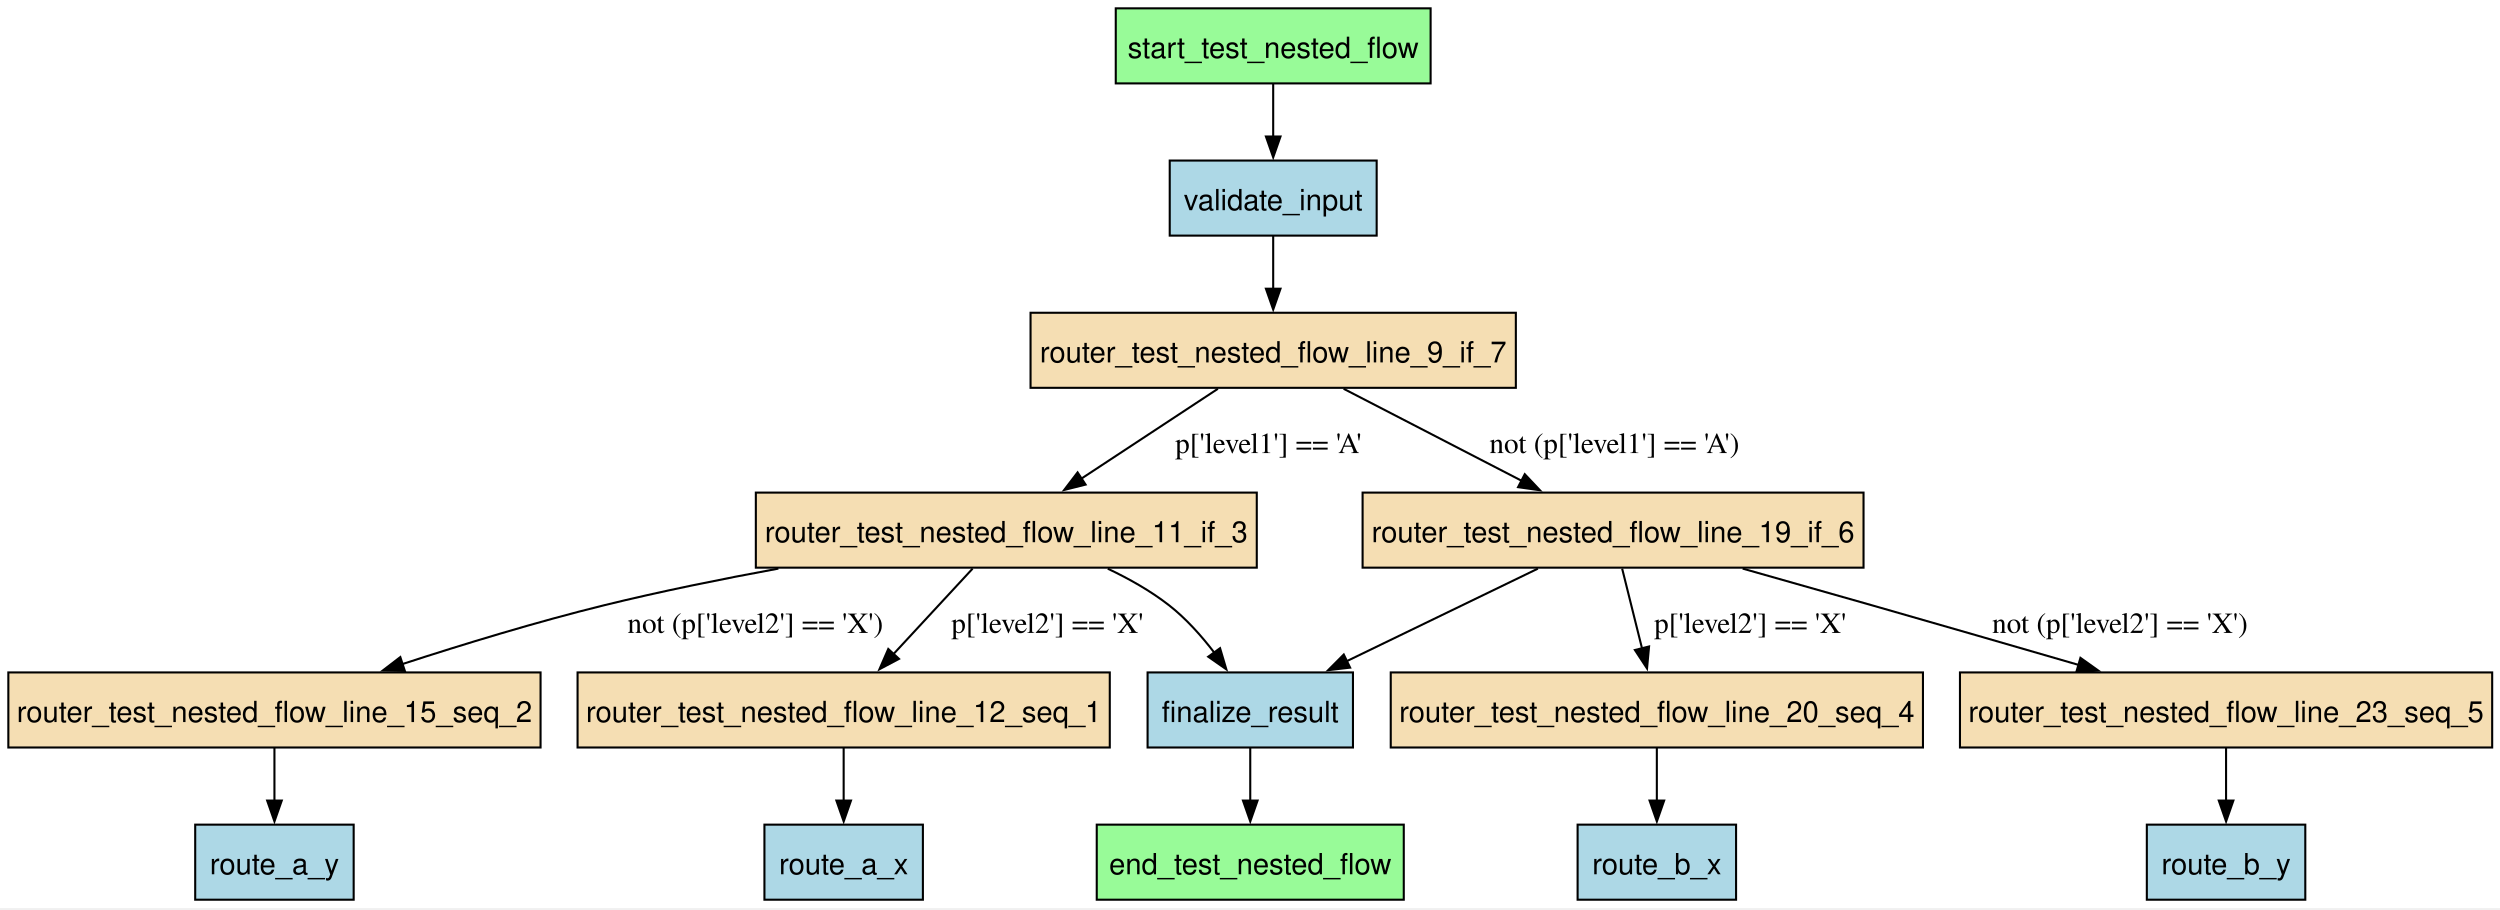
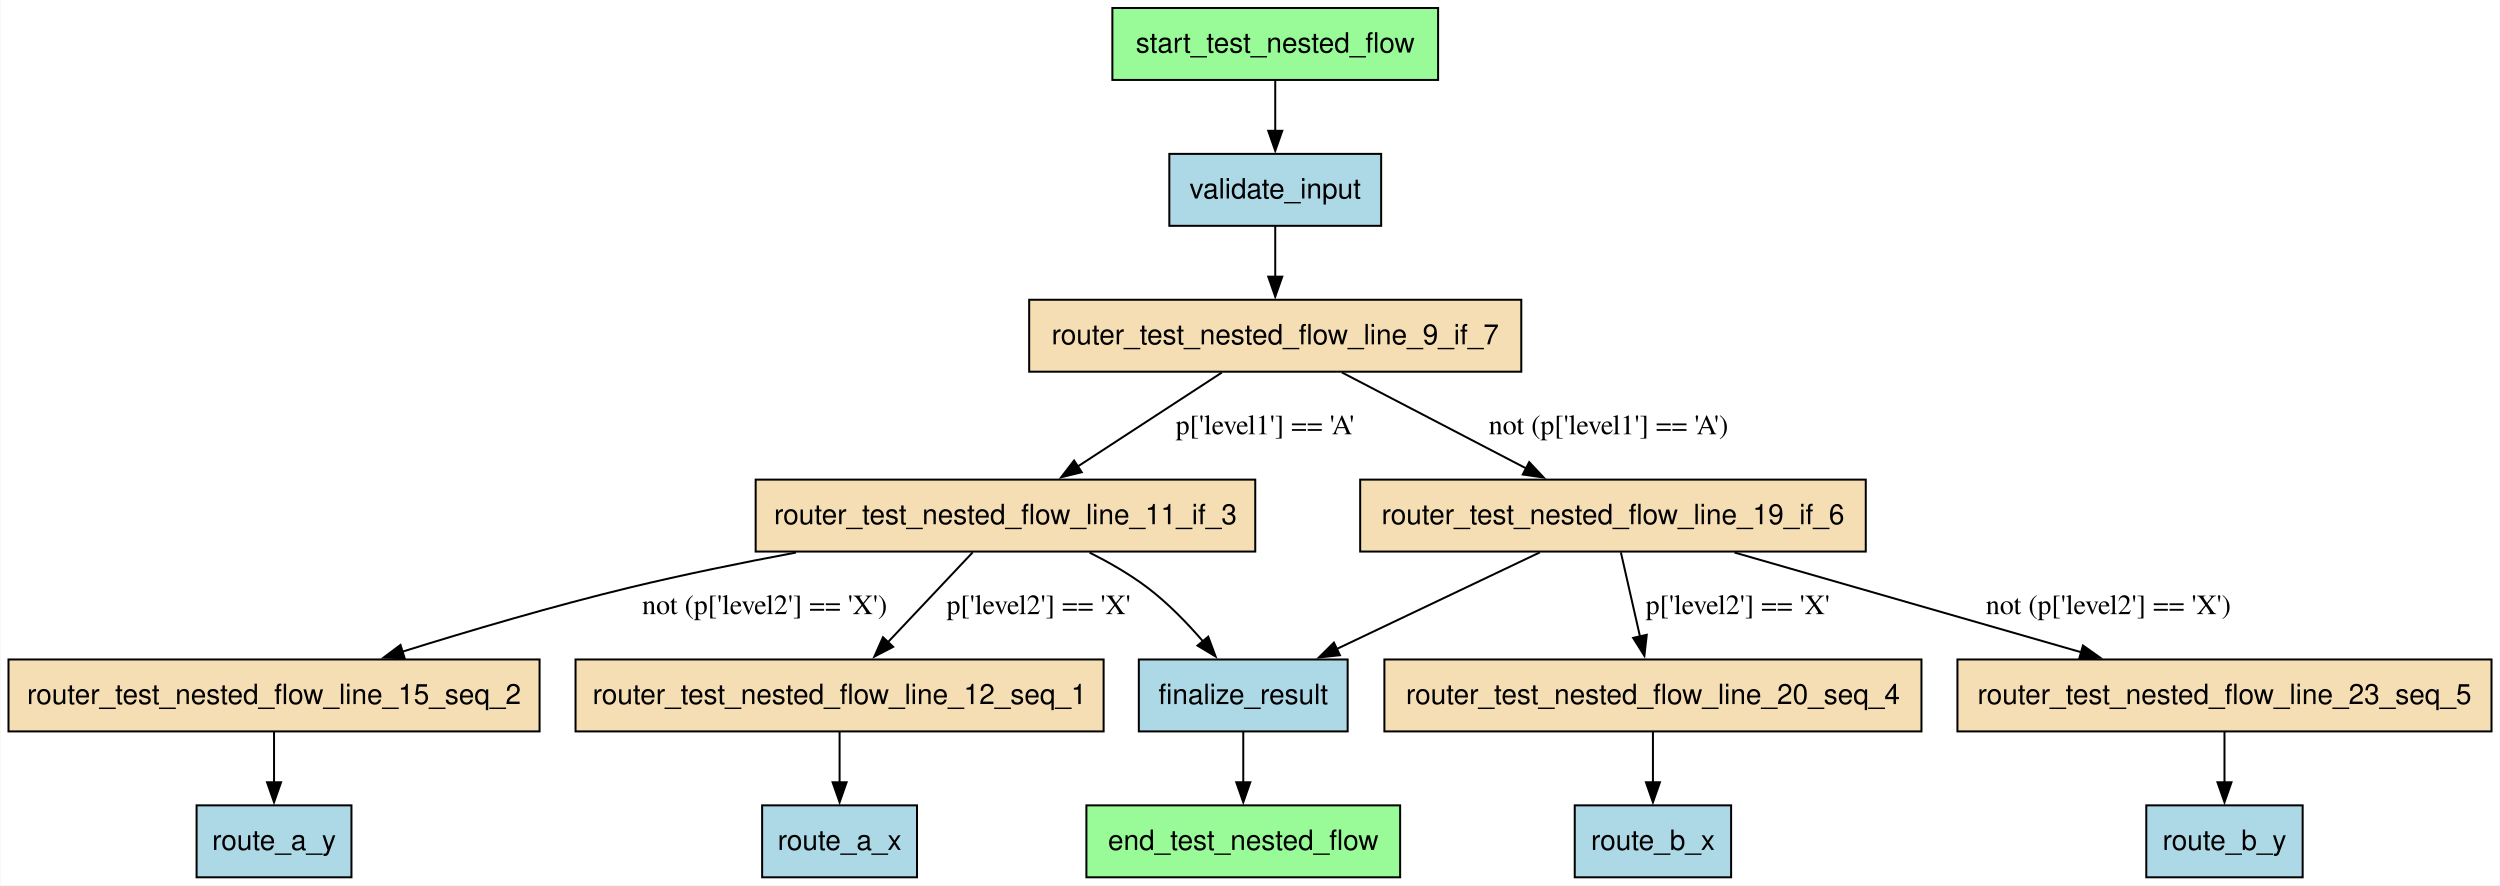
- <svg xmlns="http://www.w3.org/2000/svg" width="1199pt" height="436pt" viewBox="0.00 0.00 1199.00 436.00">
-   <g id="graph0" class="graph" transform="scale(1 1) rotate(0) translate(4 431.5)">
-     <polygon fill="white" stroke="none" points="-4,4 -4,-431.5 1195.25,-431.5 1195.25,4 -4,4" />
+ <svg xmlns="http://www.w3.org/2000/svg" width="1251pt" height="443pt" viewBox="0.00 0.00 1250.50 443.00">
+   <g id="graph0" class="graph" transform="scale(1 1) rotate(0) translate(4 439)">
+     <polygon fill="white" stroke="none" points="-4,4 -4,-439 1246.5,-439 1246.5,4 -4,4" />
    <g id="node1" class="node">
-       <polygon fill="palegreen" stroke="black" points="669.25,-36 522,-36 522,0 669.25,0 669.25,-36" />
-       <text xml:space="preserve" text-anchor="middle" x="595.62" y="-12.2" font-family="Helvetica,sans-Serif" font-size="14.00">end_test_nested_flow</text>
+       <polygon fill="palegreen" stroke="black" points="696.38,-36 539.38,-36 539.38,0 696.38,0 696.38,-36" />
+       <text text-anchor="middle" x="617.88" y="-13.7" font-family="Helvetica,sans-Serif" font-size="14.00">end_test_nested_flow</text>
    </g>
    <g id="node2" class="node">
-       <polygon fill="lightblue" stroke="black" points="644.88,-109 546.38,-109 546.38,-73 644.88,-73 644.88,-109" />
-       <text xml:space="preserve" text-anchor="middle" x="595.62" y="-85.2" font-family="Helvetica,sans-Serif" font-size="14.00">finalize_result</text>
+       <polygon fill="lightblue" stroke="black" points="670.12,-109 565.62,-109 565.62,-73 670.12,-73 670.12,-109" />
+       <text text-anchor="middle" x="617.88" y="-86.7" font-family="Helvetica,sans-Serif" font-size="14.00">finalize_result</text>
    </g>
    <g id="edge15" class="edge">
-       <path fill="none" stroke="black" d="M595.62,-72.81C595.62,-65.23 595.62,-56.1 595.62,-47.54" />
-       <polygon fill="black" stroke="black" points="599.13,-47.54 595.63,-37.54 592.13,-47.54 599.13,-47.54" />
+       <path fill="none" stroke="black" d="M617.88,-72.81C617.88,-65.23 617.88,-56.1 617.88,-47.54" />
+       <polygon fill="black" stroke="black" points="621.38,-47.54 617.88,-37.54 614.38,-47.54 621.38,-47.54" />
    </g>
    <g id="node3" class="node">
-       <polygon fill="lightblue" stroke="black" points="438.62,-36 362.62,-36 362.62,0 438.62,0 438.62,-36" />
-       <text xml:space="preserve" text-anchor="middle" x="400.62" y="-12.2" font-family="Helvetica,sans-Serif" font-size="14.00">route_a_x</text>
+       <polygon fill="lightblue" stroke="black" points="454.62,-36 377.12,-36 377.12,0 454.62,0 454.62,-36" />
+       <text text-anchor="middle" x="415.88" y="-13.7" font-family="Helvetica,sans-Serif" font-size="14.00">route_a_x</text>
    </g>
    <g id="node4" class="node">
-       <polygon fill="lightblue" stroke="black" points="165.62,-36 89.62,-36 89.62,0 165.62,0 165.62,-36" />
-       <text xml:space="preserve" text-anchor="middle" x="127.62" y="-12.2" font-family="Helvetica,sans-Serif" font-size="14.00">route_a_y</text>
+       <polygon fill="lightblue" stroke="black" points="171.62,-36 94.12,-36 94.12,0 171.62,0 171.62,-36" />
+       <text text-anchor="middle" x="132.88" y="-13.7" font-family="Helvetica,sans-Serif" font-size="14.00">route_a_y</text>
    </g>
    <g id="node5" class="node">
-       <polygon fill="lightblue" stroke="black" points="828.62,-36 752.62,-36 752.62,0 828.62,0 828.62,-36" />
-       <text xml:space="preserve" text-anchor="middle" x="790.62" y="-12.2" font-family="Helvetica,sans-Serif" font-size="14.00">route_b_x</text>
+       <polygon fill="lightblue" stroke="black" points="862,-36 783.75,-36 783.75,0 862,0 862,-36" />
+       <text text-anchor="middle" x="822.88" y="-13.7" font-family="Helvetica,sans-Serif" font-size="14.00">route_b_x</text>
    </g>
    <g id="node6" class="node">
-       <polygon fill="lightblue" stroke="black" points="1101.62,-36 1025.62,-36 1025.62,0 1101.62,0 1101.62,-36" />
-       <text xml:space="preserve" text-anchor="middle" x="1063.62" y="-12.2" font-family="Helvetica,sans-Serif" font-size="14.00">route_b_y</text>
+       <polygon fill="lightblue" stroke="black" points="1148,-36 1069.75,-36 1069.75,0 1148,0 1148,-36" />
+       <text text-anchor="middle" x="1108.88" y="-13.7" font-family="Helvetica,sans-Serif" font-size="14.00">route_b_y</text>
    </g>
    <g id="node7" class="node">
-       <polygon fill="wheat" stroke="black" points="598.75,-195.25 358.5,-195.25 358.5,-159.25 598.75,-159.25 598.75,-195.25" />
-       <text xml:space="preserve" text-anchor="middle" x="478.62" y="-171.45" font-family="Helvetica,sans-Serif" font-size="14.00">router_test_nested_flow_line_11_if_3</text>
+       <polygon fill="wheat" stroke="black" points="623.88,-199 373.88,-199 373.88,-163 623.88,-163 623.88,-199" />
+       <text text-anchor="middle" x="498.88" y="-176.7" font-family="Helvetica,sans-Serif" font-size="14.00">router_test_nested_flow_line_11_if_3</text>
    </g>
    <g id="edge12" class="edge">
-       <path fill="none" stroke="black" d="M527.29,-158.76C537.51,-153.92 547.84,-148.09 556.62,-141.25 564.79,-134.89 572.26,-126.49 578.43,-118.42" />
-       <polygon fill="black" stroke="black" points="581.14,-120.63 584.15,-110.48 575.47,-116.54 581.14,-120.63" />
+       <path fill="none" stroke="black" d="M540.96,-162.51C550.87,-157.52 561.1,-151.62 569.88,-145 580.09,-137.29 589.86,-127.2 597.89,-117.89" />
+       <polygon fill="black" stroke="black" points="600.35,-120.41 604.04,-110.48 594.96,-115.94 600.35,-120.41" />
    </g>
    <g id="node8" class="node">
-       <polygon fill="wheat" stroke="black" points="528.25,-109 273,-109 273,-73 528.25,-73 528.25,-109" />
-       <text xml:space="preserve" text-anchor="middle" x="400.62" y="-85.2" font-family="Helvetica,sans-Serif" font-size="14.00">router_test_nested_flow_line_12_seq_1</text>
+       <polygon fill="wheat" stroke="black" points="548,-109 283.75,-109 283.75,-73 548,-73 548,-109" />
+       <text text-anchor="middle" x="415.88" y="-86.7" font-family="Helvetica,sans-Serif" font-size="14.00">router_test_nested_flow_line_12_seq_1</text>
    </g>
    <g id="edge5" class="edge">
-       <path fill="none" stroke="black" d="M462.46,-158.79C451.48,-146.93 436.77,-131.04 424.45,-117.74" />
-       <polygon fill="black" stroke="black" points="427.16,-115.51 417.79,-110.54 422.02,-120.26 427.16,-115.51" />
-       <text xml:space="preserve" text-anchor="middle" x="498.3" y="-127.95" font-family="Times,serif" font-size="14.00">p['level2'] == 'X'</text>
+       <path fill="none" stroke="black" d="M482.48,-162.61C470.31,-149.72 453.54,-131.93 439.87,-117.44" />
+       <polygon fill="black" stroke="black" points="442.69,-115.32 433.28,-110.45 437.59,-120.13 442.69,-115.32" />
+       <text text-anchor="middle" x="515.43" y="-131.7" font-family="Times,serif" font-size="14.00">p['level2'] == 'X'</text>
    </g>
    <g id="node9" class="node">
-       <polygon fill="wheat" stroke="black" points="255.25,-109 0,-109 0,-73 255.25,-73 255.25,-109" />
-       <text xml:space="preserve" text-anchor="middle" x="127.62" y="-85.2" font-family="Helvetica,sans-Serif" font-size="14.00">router_test_nested_flow_line_15_seq_2</text>
+       <polygon fill="wheat" stroke="black" points="265.75,-109 0,-109 0,-73 265.75,-73 265.75,-109" />
+       <text text-anchor="middle" x="132.88" y="-86.7" font-family="Helvetica,sans-Serif" font-size="14.00">router_test_nested_flow_line_15_seq_2</text>
    </g>
    <g id="edge6" class="edge">
-       <path fill="none" stroke="black" d="M369.31,-158.8C341.93,-153.77 312.71,-147.84 285.88,-141.25 253.54,-133.31 218.1,-122.49 188.97,-113.01" />
-       <polygon fill="black" stroke="black" points="190.17,-109.72 179.58,-109.92 187.99,-116.37 190.17,-109.72" />
-       <text xml:space="preserve" text-anchor="middle" x="358.25" y="-127.95" font-family="Times,serif" font-size="14.00">not (p['level2'] == 'X')</text>
+       <path fill="none" stroke="black" d="M394.05,-162.51C366.84,-157.41 337.66,-151.46 310.88,-145 272.69,-135.79 230.54,-123.34 196.85,-112.83" />
+       <polygon fill="black" stroke="black" points="198.25,-109.6 187.67,-109.94 196.16,-116.28 198.25,-109.6" />
+       <text text-anchor="middle" x="378.38" y="-131.7" font-family="Times,serif" font-size="14.00">not (p['level2'] == 'X')</text>
    </g>
    <g id="edge3" class="edge">
-       <path fill="none" stroke="black" d="M400.62,-72.81C400.62,-65.23 400.62,-56.1 400.62,-47.54" />
-       <polygon fill="black" stroke="black" points="404.13,-47.54 400.63,-37.54 397.13,-47.54 404.13,-47.54" />
+       <path fill="none" stroke="black" d="M415.88,-72.81C415.88,-65.23 415.88,-56.1 415.88,-47.54" />
+       <polygon fill="black" stroke="black" points="419.38,-47.54 415.88,-37.54 412.38,-47.54 419.38,-47.54" />
    </g>
    <g id="edge4" class="edge">
-       <path fill="none" stroke="black" d="M127.62,-72.81C127.62,-65.23 127.62,-56.1 127.62,-47.54" />
-       <polygon fill="black" stroke="black" points="131.13,-47.54 127.63,-37.54 124.13,-47.54 131.13,-47.54" />
+       <path fill="none" stroke="black" d="M132.88,-72.81C132.88,-65.23 132.88,-56.1 132.88,-47.54" />
+       <polygon fill="black" stroke="black" points="136.38,-47.54 132.88,-37.54 129.38,-47.54 136.38,-47.54" />
    </g>
    <g id="node10" class="node">
-       <polygon fill="wheat" stroke="black" points="889.75,-195.25 649.5,-195.25 649.5,-159.25 889.75,-159.25 889.75,-195.25" />
-       <text xml:space="preserve" text-anchor="middle" x="769.62" y="-171.45" font-family="Helvetica,sans-Serif" font-size="14.00">router_test_nested_flow_line_19_if_6</text>
+       <polygon fill="wheat" stroke="black" points="929.38,-199 676.38,-199 676.38,-163 929.38,-163 929.38,-199" />
+       <text text-anchor="middle" x="802.88" y="-176.7" font-family="Helvetica,sans-Serif" font-size="14.00">router_test_nested_flow_line_19_if_6</text>
    </g>
    <g id="edge14" class="edge">
-       <path fill="none" stroke="black" d="M733.57,-158.79C706.98,-145.92 670.57,-128.29 641.84,-114.38" />
-       <polygon fill="black" stroke="black" points="643.52,-111.3 632.99,-110.09 640.47,-117.6 643.52,-111.3" />
+       <path fill="none" stroke="black" d="M766.32,-162.61C737.19,-148.75 696.18,-129.25 664.65,-114.25" />
+       <polygon fill="black" stroke="black" points="666.25,-111.13 655.72,-110 663.24,-117.46 666.25,-111.13" />
    </g>
    <g id="node11" class="node">
-       <polygon fill="wheat" stroke="black" points="918.25,-109 663,-109 663,-73 918.25,-73 918.25,-109" />
-       <text xml:space="preserve" text-anchor="middle" x="790.62" y="-85.2" font-family="Helvetica,sans-Serif" font-size="14.00">router_test_nested_flow_line_20_seq_4</text>
+       <polygon fill="wheat" stroke="black" points="957.25,-109 688.5,-109 688.5,-73 957.25,-73 957.25,-109" />
+       <text text-anchor="middle" x="822.88" y="-86.7" font-family="Helvetica,sans-Serif" font-size="14.00">router_test_nested_flow_line_20_seq_4</text>
    </g>
    <g id="edge9" class="edge">
-       <path fill="none" stroke="black" d="M773.98,-158.79C776.74,-147.72 780.37,-133.14 783.54,-120.43" />
-       <polygon fill="black" stroke="black" points="786.89,-121.45 785.91,-110.9 780.1,-119.76 786.89,-121.45" />
-       <text xml:space="preserve" text-anchor="middle" x="835.38" y="-127.95" font-family="Times,serif" font-size="14.00">p['level2'] == 'X'</text>
+       <path fill="none" stroke="black" d="M806.83,-162.61C809.57,-150.56 813.27,-134.24 816.44,-120.33" />
+       <polygon fill="black" stroke="black" points="819.79,-121.35 818.6,-110.83 812.97,-119.8 819.79,-121.35" />
+       <text text-anchor="middle" x="865.29" y="-131.7" font-family="Times,serif" font-size="14.00">p['level2'] == 'X'</text>
    </g>
    <g id="node12" class="node">
-       <polygon fill="wheat" stroke="black" points="1191.25,-109 936,-109 936,-73 1191.25,-73 1191.25,-109" />
-       <text xml:space="preserve" text-anchor="middle" x="1063.62" y="-85.2" font-family="Helvetica,sans-Serif" font-size="14.00">router_test_nested_flow_line_23_seq_5</text>
+       <polygon fill="wheat" stroke="black" points="1242.5,-109 975.25,-109 975.25,-73 1242.5,-73 1242.5,-109" />
+       <text text-anchor="middle" x="1108.88" y="-86.7" font-family="Helvetica,sans-Serif" font-size="14.00">router_test_nested_flow_line_23_seq_5</text>
    </g>
    <g id="edge10" class="edge">
-       <path fill="none" stroke="black" d="M831.78,-158.8C851.56,-153.22 873.52,-147 893.62,-141.25 926.25,-131.92 962.37,-121.47 992.89,-112.61" />
-       <polygon fill="black" stroke="black" points="993.78,-116 1002.41,-109.85 991.83,-109.27 993.78,-116" />
-       <text xml:space="preserve" text-anchor="middle" x="1012.72" y="-127.95" font-family="Times,serif" font-size="14.00">not (p['level2'] == 'X')</text>
+       <path fill="none" stroke="black" d="M863.7,-162.51C913.65,-148.14 984.51,-127.77 1037.21,-112.61" />
+       <polygon fill="black" stroke="black" points="1038.07,-116 1046.71,-109.88 1036.14,-109.28 1038.07,-116" />
+       <text text-anchor="middle" x="1050.78" y="-131.7" font-family="Times,serif" font-size="14.00">not (p['level2'] == 'X')</text>
    </g>
    <g id="edge7" class="edge">
-       <path fill="none" stroke="black" d="M790.62,-72.81C790.62,-65.23 790.62,-56.1 790.62,-47.54" />
-       <polygon fill="black" stroke="black" points="794.13,-47.54 790.63,-37.54 787.13,-47.54 794.13,-47.54" />
+       <path fill="none" stroke="black" d="M822.88,-72.81C822.88,-65.23 822.88,-56.1 822.88,-47.54" />
+       <polygon fill="black" stroke="black" points="826.38,-47.54 822.88,-37.54 819.38,-47.54 826.38,-47.54" />
    </g>
    <g id="edge8" class="edge">
-       <path fill="none" stroke="black" d="M1063.62,-72.81C1063.62,-65.23 1063.62,-56.1 1063.62,-47.54" />
-       <polygon fill="black" stroke="black" points="1067.13,-47.54 1063.63,-37.54 1060.13,-47.54 1067.13,-47.54" />
+       <path fill="none" stroke="black" d="M1108.88,-72.81C1108.88,-65.23 1108.88,-56.1 1108.88,-47.54" />
+       <polygon fill="black" stroke="black" points="1112.38,-47.54 1108.88,-37.54 1105.38,-47.54 1112.38,-47.54" />
    </g>
    <g id="node13" class="node">
-       <polygon fill="wheat" stroke="black" points="723,-281.5 490.25,-281.5 490.25,-245.5 723,-245.5 723,-281.5" />
-       <text xml:space="preserve" text-anchor="middle" x="606.62" y="-257.7" font-family="Helvetica,sans-Serif" font-size="14.00">router_test_nested_flow_line_9_if_7</text>
+       <polygon fill="wheat" stroke="black" points="757,-289 510.75,-289 510.75,-253 757,-253 757,-289" />
+       <text text-anchor="middle" x="633.88" y="-266.7" font-family="Helvetica,sans-Serif" font-size="14.00">router_test_nested_flow_line_9_if_7</text>
    </g>
    <g id="edge11" class="edge">
-       <path fill="none" stroke="black" d="M580.1,-245.04C561.14,-232.56 535.4,-215.62 514.58,-201.92" />
-       <polygon fill="black" stroke="black" points="516.65,-199.09 506.38,-196.52 512.81,-204.94 516.65,-199.09" />
-       <text xml:space="preserve" text-anchor="middle" x="604.29" y="-214.2" font-family="Times,serif" font-size="14.00">p['level1'] == 'A'</text>
+       <path fill="none" stroke="black" d="M607.2,-252.61C586.59,-239.18 557.83,-220.43 535.13,-205.63" />
+       <polygon fill="black" stroke="black" points="537.05,-202.71 526.76,-200.18 533.23,-208.57 537.05,-202.71" />
+       <text text-anchor="middle" x="628.72" y="-221.7" font-family="Times,serif" font-size="14.00">p['level1'] == 'A'</text>
    </g>
    <g id="edge13" class="edge">
-       <path fill="none" stroke="black" d="M640.4,-245.04C665.2,-232.22 699.12,-214.69 725.98,-200.81" />
-       <polygon fill="black" stroke="black" points="727.27,-204.08 734.55,-196.38 724.06,-197.86 727.27,-204.08" />
-       <text xml:space="preserve" text-anchor="middle" x="770.26" y="-214.2" font-family="Times,serif" font-size="14.00">not (p['level1'] == 'A')</text>
+       <path fill="none" stroke="black" d="M667.26,-252.61C693.65,-238.87 730.69,-219.59 759.39,-204.64" />
+       <polygon fill="black" stroke="black" points="760.96,-207.77 768.21,-200.05 757.73,-201.56 760.96,-207.77" />
+       <text text-anchor="middle" x="800.64" y="-221.7" font-family="Times,serif" font-size="14.00">not (p['level1'] == 'A')</text>
    </g>
    <g id="node14" class="node">
-       <polygon fill="palegreen" stroke="black" points="682.12,-427.5 531.12,-427.5 531.12,-391.5 682.12,-391.5 682.12,-427.5" />
-       <text xml:space="preserve" text-anchor="middle" x="606.62" y="-403.7" font-family="Helvetica,sans-Serif" font-size="14.00">start_test_nested_flow</text>
+       <polygon fill="palegreen" stroke="black" points="715.38,-435 552.38,-435 552.38,-399 715.38,-399 715.38,-435" />
+       <text text-anchor="middle" x="633.88" y="-412.7" font-family="Helvetica,sans-Serif" font-size="14.00">start_test_nested_flow</text>
    </g>
    <g id="node15" class="node">
-       <polygon fill="lightblue" stroke="black" points="656.25,-354.5 557,-354.5 557,-318.5 656.25,-318.5 656.25,-354.5" />
-       <text xml:space="preserve" text-anchor="middle" x="606.62" y="-330.7" font-family="Helvetica,sans-Serif" font-size="14.00">validate_input</text>
+       <polygon fill="lightblue" stroke="black" points="686.88,-362 580.88,-362 580.88,-326 686.88,-326 686.88,-362" />
+       <text text-anchor="middle" x="633.88" y="-339.7" font-family="Helvetica,sans-Serif" font-size="14.00">validate_input</text>
    </g>
    <g id="edge1" class="edge">
-       <path fill="none" stroke="black" d="M606.62,-391.31C606.62,-383.73 606.62,-374.6 606.62,-366.04" />
-       <polygon fill="black" stroke="black" points="610.13,-366.04 606.63,-356.04 603.13,-366.04 610.13,-366.04" />
+       <path fill="none" stroke="black" d="M633.88,-398.81C633.88,-391.23 633.88,-382.1 633.88,-373.54" />
+       <polygon fill="black" stroke="black" points="637.38,-373.54 633.88,-363.54 630.38,-373.54 637.38,-373.54" />
    </g>
    <g id="edge2" class="edge">
-       <path fill="none" stroke="black" d="M606.62,-318.31C606.62,-310.73 606.62,-301.6 606.62,-293.04" />
-       <polygon fill="black" stroke="black" points="610.13,-293.04 606.63,-283.04 603.13,-293.04 610.13,-293.04" />
+       <path fill="none" stroke="black" d="M633.88,-325.81C633.88,-318.23 633.88,-309.1 633.88,-300.54" />
+       <polygon fill="black" stroke="black" points="637.38,-300.54 633.88,-290.54 630.38,-300.54 637.38,-300.54" />
    </g>
  </g>
</svg>
